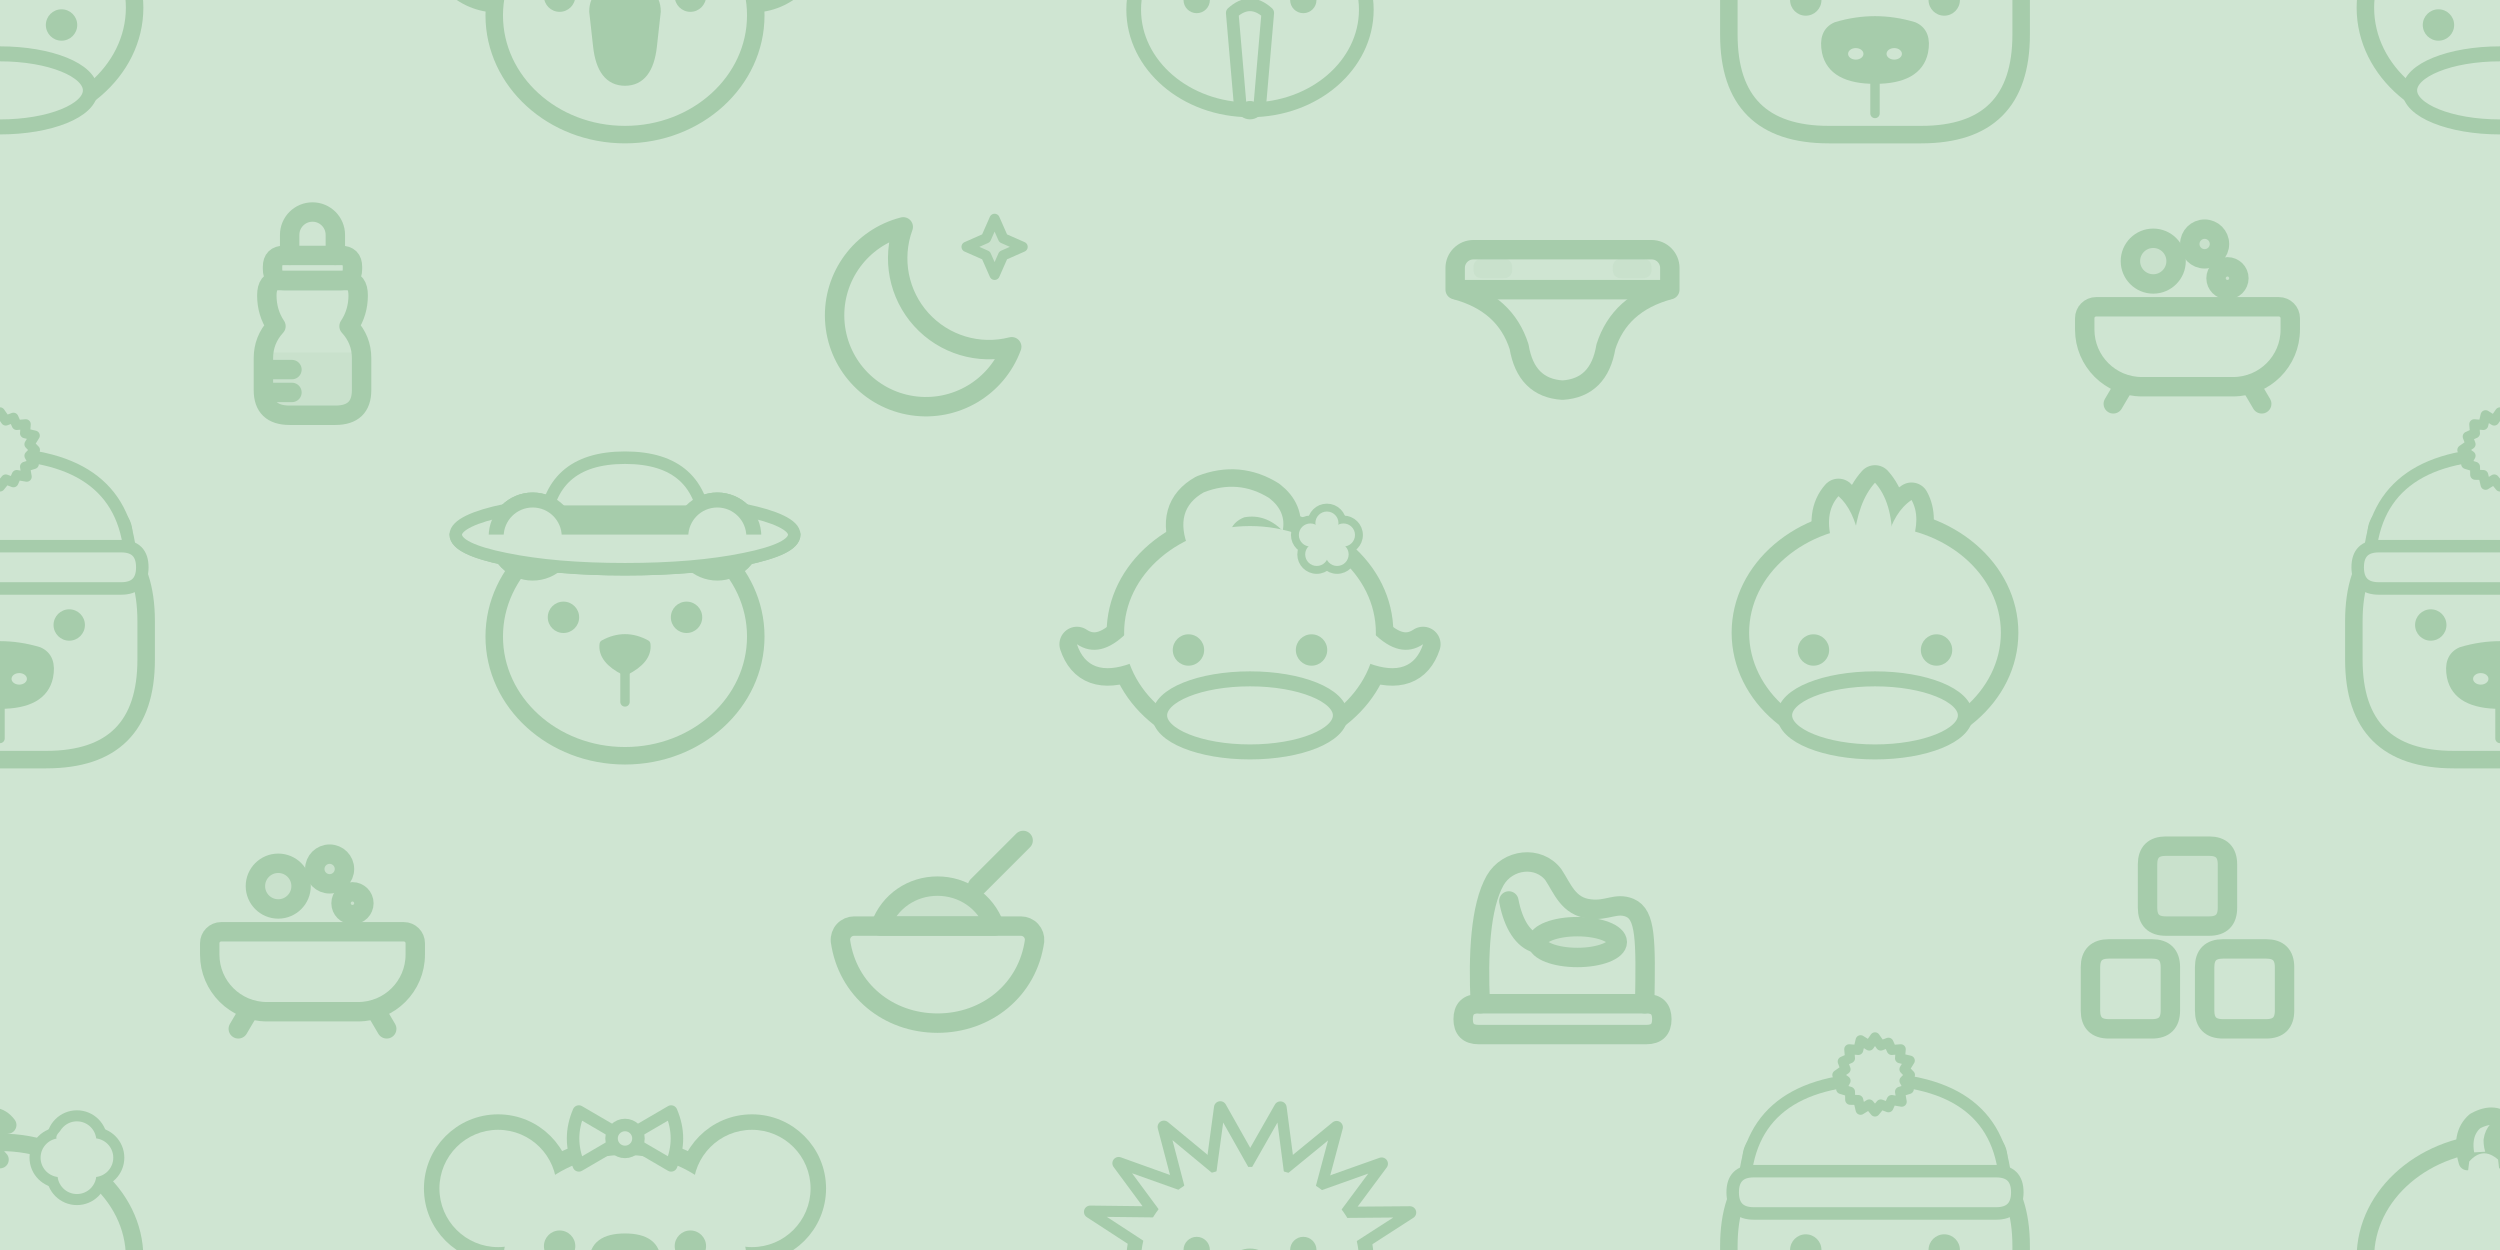
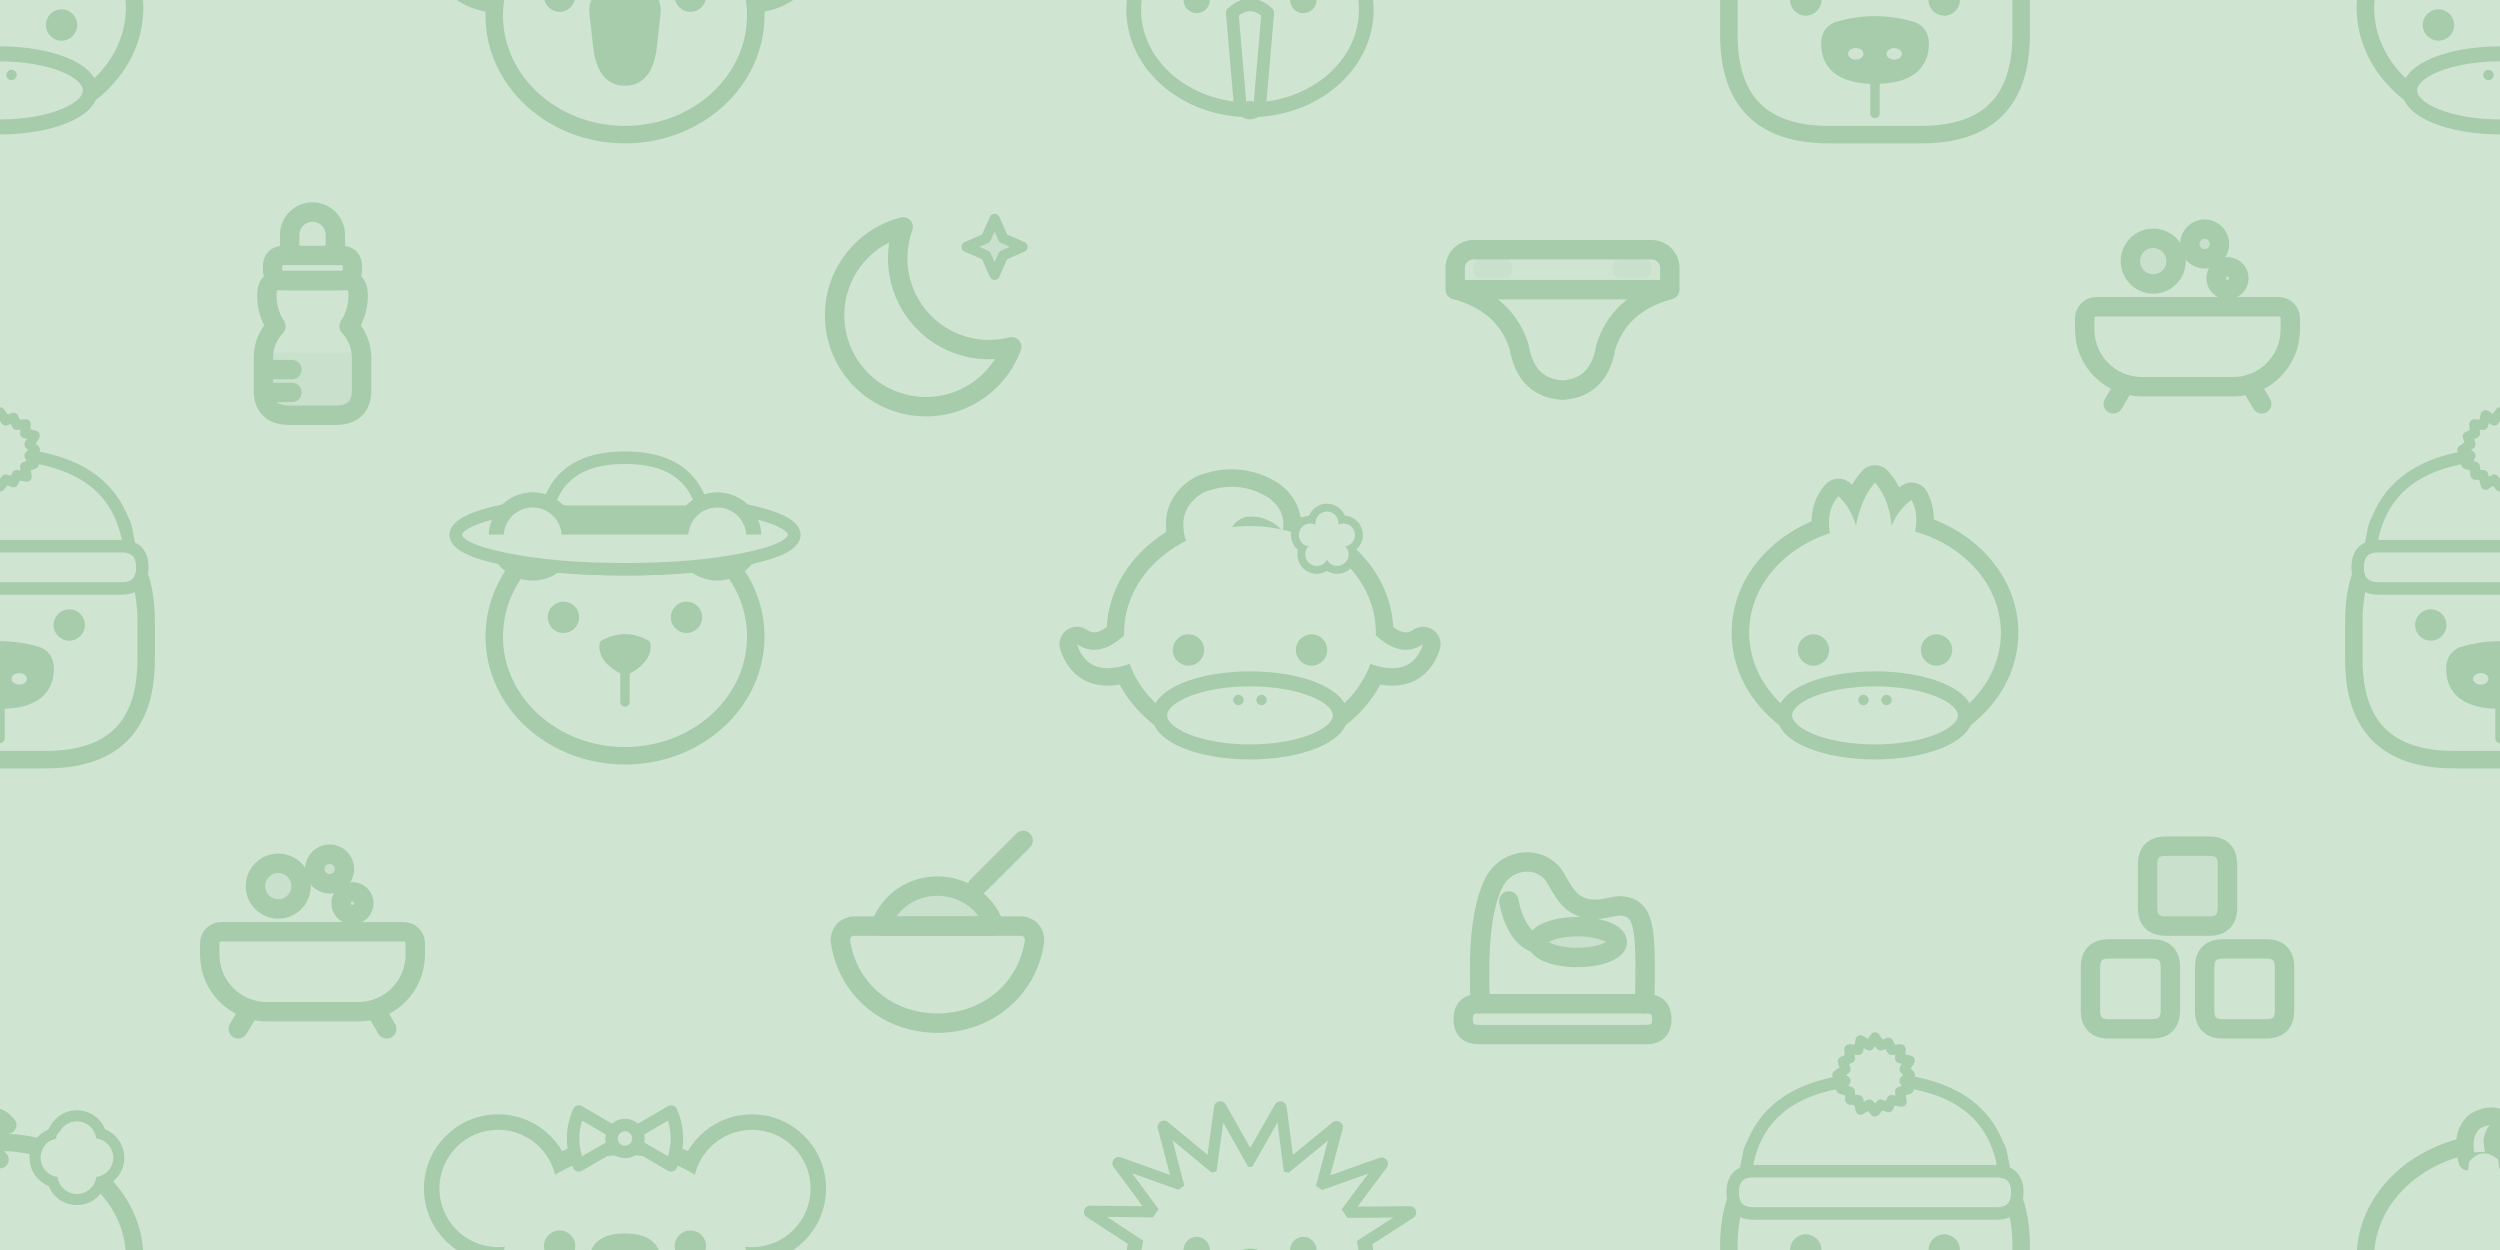
<svg xmlns="http://www.w3.org/2000/svg" width="416" height="208" viewBox="0 0 416 208">
  <rect width="416" height="208" fill="#CFE5D2" />
  <g transform="translate(0 0) scale(0.32) translate(-120 -104)">
    <ellipse cx="120" cy="108" rx="70" ry="60" fill="#CFE5D2" stroke="#A6CCAB" stroke-width="9.1" stroke-linejoin="round" stroke-linecap="round" />
    <path d="M103 58 Q99 44 107 37 Q118 31 124 39 Q117 40 116 47 Q116 53 120 57 Z" fill="#CFE5D2" stroke="#A6CCAB" stroke-width="9.1" stroke-linejoin="round" stroke-linecap="round" />
    <path d="M104 58 Q111 50 119 57 L121 74 L102 74 Z" fill="#CFE5D2" />
    <ellipse cx="120" cy="151" rx="47" ry="19" fill="#CFE5D2" stroke="#A6CCAB" stroke-width="7.8" stroke-linejoin="round" stroke-linecap="round" />
+     <ellipse cx="114" cy="143" rx="2.7" ry="2.7" fill="#A6CCAB" />
+     <ellipse cx="126" cy="143" rx="2.7" ry="2.7" fill="#A6CCAB" />
    <ellipse cx="88" cy="117" rx="8.16" ry="8.16" fill="#A6CCAB" />
    <ellipse cx="152" cy="117" rx="8.16" ry="8.16" fill="#A6CCAB" />
    <ellipse cx="151.2" cy="56" rx="12.6" ry="12.6" fill="#CFE5D2" stroke="#A6CCAB" stroke-width="6.5" stroke-linejoin="round" stroke-linecap="round" />
    <ellipse cx="168.8" cy="56" rx="12.6" ry="12.6" fill="#CFE5D2" stroke="#A6CCAB" stroke-width="6.5" stroke-linejoin="round" stroke-linecap="round" />
    <ellipse cx="160" cy="47.2" rx="12.6" ry="12.6" fill="#CFE5D2" stroke="#A6CCAB" stroke-width="6.5" stroke-linejoin="round" stroke-linecap="round" />
    <ellipse cx="160" cy="64.8" rx="12.6" ry="12.6" fill="#CFE5D2" stroke="#A6CCAB" stroke-width="6.5" stroke-linejoin="round" stroke-linecap="round" />
    <ellipse cx="151.2" cy="56" rx="10.1" ry="10.1" fill="#CFE5D2" />
    <ellipse cx="168.8" cy="56" rx="10.1" ry="10.1" fill="#CFE5D2" />
    <ellipse cx="160" cy="47.2" rx="10.1" ry="10.1" fill="#CFE5D2" />
    <ellipse cx="160" cy="64.8" rx="10.1" ry="10.1" fill="#CFE5D2" />
    <ellipse cx="160" cy="56" rx="9.9" ry="9.9" fill="#CFE5D2" />
    <ellipse cx="153" cy="44" rx="4.2" ry="2.4" fill="#CFE5D2" transform="rotate(-35 153 44)" />
+     <ellipse cx="146.5" cy="53" rx="3.3" ry="5.4" fill="#CFE5D2" transform="rotate(-10 146.5 53)" />
    <ellipse cx="160" cy="56" rx="4.6" ry="4.6" fill="#CFE5D2" />
  </g>
  <g transform="translate(0 208) scale(0.32) translate(-120 -104)">
    <ellipse cx="120" cy="108" rx="70" ry="60" fill="#CFE5D2" stroke="#A6CCAB" stroke-width="9.1" stroke-linejoin="round" stroke-linecap="round" />
    <path d="M103 58 Q99 44 107 37 Q118 31 124 39 Q117 40 116 47 Q116 53 120 57 Z" fill="#CFE5D2" stroke="#A6CCAB" stroke-width="9.1" stroke-linejoin="round" stroke-linecap="round" />
    <path d="M104 58 Q111 50 119 57 L121 74 L102 74 Z" fill="#CFE5D2" />
    <ellipse cx="120" cy="151" rx="47" ry="19" fill="#CFE5D2" stroke="#A6CCAB" stroke-width="7.8" stroke-linejoin="round" stroke-linecap="round" />
+     <ellipse cx="114" cy="143" rx="2.7" ry="2.7" fill="#A6CCAB" />
+     <ellipse cx="126" cy="143" rx="2.7" ry="2.7" fill="#A6CCAB" />
    <ellipse cx="88" cy="117" rx="8.16" ry="8.16" fill="#A6CCAB" />
    <ellipse cx="152" cy="117" rx="8.16" ry="8.16" fill="#A6CCAB" />
    <ellipse cx="151.2" cy="56" rx="12.6" ry="12.6" fill="#CFE5D2" stroke="#A6CCAB" stroke-width="6.5" stroke-linejoin="round" stroke-linecap="round" />
    <ellipse cx="168.8" cy="56" rx="12.6" ry="12.6" fill="#CFE5D2" stroke="#A6CCAB" stroke-width="6.5" stroke-linejoin="round" stroke-linecap="round" />
    <ellipse cx="160" cy="47.2" rx="12.6" ry="12.6" fill="#CFE5D2" stroke="#A6CCAB" stroke-width="6.5" stroke-linejoin="round" stroke-linecap="round" />
    <ellipse cx="160" cy="64.8" rx="12.6" ry="12.6" fill="#CFE5D2" stroke="#A6CCAB" stroke-width="6.5" stroke-linejoin="round" stroke-linecap="round" />
    <ellipse cx="151.2" cy="56" rx="10.1" ry="10.1" fill="#CFE5D2" />
    <ellipse cx="168.8" cy="56" rx="10.1" ry="10.1" fill="#CFE5D2" />
    <ellipse cx="160" cy="47.2" rx="10.1" ry="10.1" fill="#CFE5D2" />
    <ellipse cx="160" cy="64.8" rx="10.1" ry="10.1" fill="#CFE5D2" />
    <ellipse cx="160" cy="56" rx="9.9" ry="9.9" fill="#CFE5D2" />
    <ellipse cx="153" cy="44" rx="4.2" ry="2.4" fill="#CFE5D2" transform="rotate(-35 153 44)" />
+     <ellipse cx="146.5" cy="53" rx="3.3" ry="5.4" fill="#CFE5D2" transform="rotate(-10 146.5 53)" />
    <ellipse cx="160" cy="56" rx="4.6" ry="4.6" fill="#CFE5D2" />
  </g>
  <g transform="translate(416 0) scale(0.32) translate(-120 -104)">
    <ellipse cx="120" cy="108" rx="70" ry="60" fill="#CFE5D2" stroke="#A6CCAB" stroke-width="9.1" stroke-linejoin="round" stroke-linecap="round" />
    <path d="M103 58 Q99 44 107 37 Q118 31 124 39 Q117 40 116 47 Q116 53 120 57 Z" fill="#CFE5D2" stroke="#A6CCAB" stroke-width="9.1" stroke-linejoin="round" stroke-linecap="round" />
    <path d="M104 58 Q111 50 119 57 L121 74 L102 74 Z" fill="#CFE5D2" />
    <ellipse cx="120" cy="151" rx="47" ry="19" fill="#CFE5D2" stroke="#A6CCAB" stroke-width="7.8" stroke-linejoin="round" stroke-linecap="round" />
+     <ellipse cx="114" cy="143" rx="2.7" ry="2.7" fill="#A6CCAB" />
+     <ellipse cx="126" cy="143" rx="2.7" ry="2.7" fill="#A6CCAB" />
    <ellipse cx="88" cy="117" rx="8.16" ry="8.16" fill="#A6CCAB" />
    <ellipse cx="152" cy="117" rx="8.16" ry="8.16" fill="#A6CCAB" />
    <ellipse cx="151.2" cy="56" rx="12.6" ry="12.6" fill="#CFE5D2" stroke="#A6CCAB" stroke-width="6.5" stroke-linejoin="round" stroke-linecap="round" />
    <ellipse cx="168.8" cy="56" rx="12.6" ry="12.6" fill="#CFE5D2" stroke="#A6CCAB" stroke-width="6.5" stroke-linejoin="round" stroke-linecap="round" />
    <ellipse cx="160" cy="47.2" rx="12.6" ry="12.6" fill="#CFE5D2" stroke="#A6CCAB" stroke-width="6.5" stroke-linejoin="round" stroke-linecap="round" />
    <ellipse cx="160" cy="64.8" rx="12.6" ry="12.6" fill="#CFE5D2" stroke="#A6CCAB" stroke-width="6.5" stroke-linejoin="round" stroke-linecap="round" />
    <ellipse cx="151.2" cy="56" rx="10.1" ry="10.1" fill="#CFE5D2" />
    <ellipse cx="168.8" cy="56" rx="10.1" ry="10.1" fill="#CFE5D2" />
    <ellipse cx="160" cy="47.2" rx="10.1" ry="10.1" fill="#CFE5D2" />
    <ellipse cx="160" cy="64.8" rx="10.1" ry="10.1" fill="#CFE5D2" />
    <ellipse cx="160" cy="56" rx="9.9" ry="9.9" fill="#CFE5D2" />
    <ellipse cx="153" cy="44" rx="4.2" ry="2.4" fill="#CFE5D2" transform="rotate(-35 153 44)" />
+     <ellipse cx="146.5" cy="53" rx="3.3" ry="5.4" fill="#CFE5D2" transform="rotate(-10 146.5 53)" />
    <ellipse cx="160" cy="56" rx="4.6" ry="4.6" fill="#CFE5D2" />
  </g>
  <g transform="translate(416 208) scale(0.32) translate(-120 -104)">
    <ellipse cx="120" cy="108" rx="70" ry="60" fill="#CFE5D2" stroke="#A6CCAB" stroke-width="9.1" stroke-linejoin="round" stroke-linecap="round" />
    <path d="M103 58 Q99 44 107 37 Q118 31 124 39 Q117 40 116 47 Q116 53 120 57 Z" fill="#CFE5D2" stroke="#A6CCAB" stroke-width="9.1" stroke-linejoin="round" stroke-linecap="round" />
    <path d="M104 58 Q111 50 119 57 L121 74 L102 74 Z" fill="#CFE5D2" />
    <ellipse cx="120" cy="151" rx="47" ry="19" fill="#CFE5D2" stroke="#A6CCAB" stroke-width="7.8" stroke-linejoin="round" stroke-linecap="round" />
+     <ellipse cx="114" cy="143" rx="2.7" ry="2.7" fill="#A6CCAB" />
+     <ellipse cx="126" cy="143" rx="2.7" ry="2.7" fill="#A6CCAB" />
    <ellipse cx="88" cy="117" rx="8.16" ry="8.16" fill="#A6CCAB" />
    <ellipse cx="152" cy="117" rx="8.16" ry="8.16" fill="#A6CCAB" />
    <ellipse cx="151.2" cy="56" rx="12.6" ry="12.6" fill="#CFE5D2" stroke="#A6CCAB" stroke-width="6.5" stroke-linejoin="round" stroke-linecap="round" />
    <ellipse cx="168.8" cy="56" rx="12.6" ry="12.6" fill="#CFE5D2" stroke="#A6CCAB" stroke-width="6.5" stroke-linejoin="round" stroke-linecap="round" />
    <ellipse cx="160" cy="47.2" rx="12.6" ry="12.6" fill="#CFE5D2" stroke="#A6CCAB" stroke-width="6.5" stroke-linejoin="round" stroke-linecap="round" />
    <ellipse cx="160" cy="64.8" rx="12.6" ry="12.6" fill="#CFE5D2" stroke="#A6CCAB" stroke-width="6.5" stroke-linejoin="round" stroke-linecap="round" />
    <ellipse cx="151.2" cy="56" rx="10.1" ry="10.1" fill="#CFE5D2" />
    <ellipse cx="168.8" cy="56" rx="10.1" ry="10.1" fill="#CFE5D2" />
    <ellipse cx="160" cy="47.2" rx="10.1" ry="10.1" fill="#CFE5D2" />
    <ellipse cx="160" cy="64.8" rx="10.1" ry="10.1" fill="#CFE5D2" />
    <ellipse cx="160" cy="56" rx="9.9" ry="9.9" fill="#CFE5D2" />
    <ellipse cx="153" cy="44" rx="4.2" ry="2.4" fill="#CFE5D2" transform="rotate(-35 153 44)" />
+     <ellipse cx="146.5" cy="53" rx="3.3" ry="5.4" fill="#CFE5D2" transform="rotate(-10 146.5 53)" />
    <ellipse cx="160" cy="56" rx="4.6" ry="4.6" fill="#CFE5D2" />
  </g>
  <g transform="translate(52 52) scale(1.9) translate(-12 -12)">
    <path d="M7.700 15.500H16.300V18.800Q16.300 21 14 21H10Q7.700 21 7.700 18.800Z" fill="#A6CCAB" fill-opacity="0.16" />
    <path d="M10 7V5.200a2 2 0 0 1 4 0V7" fill="none" stroke="#A6CCAB" stroke-width="1.7" stroke-linecap="round" stroke-linejoin="round" />
    <path d="M9.5 7H14.5Q15.5 7 15.5 8V8.2Q15.5 9.2 14.5 9.2H9.5Q8.5 9.2 8.5 8.2V8Q8.5 7 9.5 7Z" fill="none" stroke="#A6CCAB" stroke-width="1.7" stroke-linecap="round" stroke-linejoin="round" />
    <path d="M9 9.200H15Q16 9.200 16 10.500Q16 12 15.200 13.200Q16.300 14.400 16.300 16V18.800Q16.300 21 14 21H10Q7.700 21 7.700 18.800V16Q7.700 14.400 8.800 13.200Q8 12 8 10.500Q8 9.200 9 9.200Z" fill="none" stroke="#A6CCAB" stroke-width="1.7" stroke-linecap="round" stroke-linejoin="round" />
    <path d="M8.200 17h2M8.200 19h2" fill="none" stroke="#A6CCAB" stroke-width="1.7" stroke-linecap="round" stroke-linejoin="round" />
  </g>
  <g transform="translate(104 0) scale(0.32) translate(-120 -166)">
    <ellipse cx="54.0" cy="134.0" rx="34.0" ry="34.0" fill="#CFE5D2" stroke="#A6CCAB" stroke-width="9.1" stroke-linejoin="round" stroke-linecap="round" />
    <ellipse cx="186.0" cy="134.0" rx="34.0" ry="34.0" fill="#CFE5D2" stroke="#A6CCAB" stroke-width="9.1" stroke-linejoin="round" stroke-linecap="round" />
    <ellipse cx="120.0" cy="174.0" rx="68.0" ry="62.0" fill="#CFE5D2" stroke="#A6CCAB" stroke-width="9.1" stroke-linejoin="round" stroke-linecap="round" />
    <path d="M104 172 Q104 160 120 160 Q136 160 136 172 L134 190 Q132 208 120 208 Q108 208 106 190 Z" fill="#A6CCAB" stroke="#A6CCAB" stroke-width="5.2" stroke-linejoin="round" stroke-linecap="round" />
    <ellipse cx="54.0" cy="134.0" rx="30.5" ry="30.5" fill="#CFE5D2" />
    <ellipse cx="54.0" cy="134.0" rx="17.0" ry="17.0" fill="#CFE5D2" />
    <ellipse cx="186.0" cy="134.0" rx="30.5" ry="30.5" fill="#CFE5D2" />
    <ellipse cx="186.0" cy="134.0" rx="17.0" ry="17.0" fill="#CFE5D2" />
    <ellipse cx="86.0" cy="164.0" rx="8.16" ry="8.16" fill="#A6CCAB" />
    <ellipse cx="154.0" cy="164.0" rx="8.16" ry="8.16" fill="#A6CCAB" />
    <path d="M120 108 L96 94 Q90 108 96 122 Z" fill="#CFE5D2" stroke="#A6CCAB" stroke-width="6.5" stroke-linejoin="round" stroke-linecap="round" />
    <path d="M120 108 L144 94 Q150 108 144 122 Z" fill="#CFE5D2" stroke="#A6CCAB" stroke-width="6.5" stroke-linejoin="round" stroke-linecap="round" />
    <ellipse cx="120.0" cy="108.0" rx="7.0" ry="7.0" fill="#CFE5D2" stroke="#A6CCAB" stroke-width="6.5" stroke-linejoin="round" stroke-linecap="round" />
  </g>
  <g transform="translate(104 208) scale(0.32) translate(-120 -166)">
    <ellipse cx="54.0" cy="134.0" rx="34.0" ry="34.0" fill="#CFE5D2" stroke="#A6CCAB" stroke-width="9.1" stroke-linejoin="round" stroke-linecap="round" />
    <ellipse cx="186.0" cy="134.0" rx="34.0" ry="34.0" fill="#CFE5D2" stroke="#A6CCAB" stroke-width="9.1" stroke-linejoin="round" stroke-linecap="round" />
    <ellipse cx="120.0" cy="174.0" rx="68.0" ry="62.0" fill="#CFE5D2" stroke="#A6CCAB" stroke-width="9.1" stroke-linejoin="round" stroke-linecap="round" />
    <path d="M104 172 Q104 160 120 160 Q136 160 136 172 L134 190 Q132 208 120 208 Q108 208 106 190 Z" fill="#A6CCAB" stroke="#A6CCAB" stroke-width="5.2" stroke-linejoin="round" stroke-linecap="round" />
    <ellipse cx="54.0" cy="134.0" rx="30.5" ry="30.5" fill="#CFE5D2" />
    <ellipse cx="54.0" cy="134.0" rx="17.0" ry="17.0" fill="#CFE5D2" />
    <ellipse cx="186.0" cy="134.0" rx="30.5" ry="30.5" fill="#CFE5D2" />
    <ellipse cx="186.0" cy="134.0" rx="17.0" ry="17.0" fill="#CFE5D2" />
    <ellipse cx="86.0" cy="164.0" rx="8.16" ry="8.16" fill="#A6CCAB" />
    <ellipse cx="154.0" cy="164.0" rx="8.16" ry="8.16" fill="#A6CCAB" />
    <path d="M120 108 L96 94 Q90 108 96 122 Z" fill="#CFE5D2" stroke="#A6CCAB" stroke-width="6.5" stroke-linejoin="round" stroke-linecap="round" />
    <path d="M120 108 L144 94 Q150 108 144 122 Z" fill="#CFE5D2" stroke="#A6CCAB" stroke-width="6.5" stroke-linejoin="round" stroke-linecap="round" />
    <ellipse cx="120.0" cy="108.0" rx="7.0" ry="7.0" fill="#CFE5D2" stroke="#A6CCAB" stroke-width="6.5" stroke-linejoin="round" stroke-linecap="round" />
  </g>
  <g transform="translate(156 52) scale(1.9) translate(-12 -12)">
    <path d="M18.500 15A8 8 0 0 1 9 4.500a8 8 0 1 0 9.500 10.500z" fill="none" stroke="#A6CCAB" stroke-width="1.7" stroke-linecap="round" stroke-linejoin="round" />
    <path d="M17 3.800l.75 1.700 1.700.75-1.700.75L17 8.700l-.75-1.700-1.700-.75 1.700-.75z" fill="#A6CCAB" fill-opacity="0.16" stroke="#A6CCAB" stroke-width="0.900" stroke-linejoin="round" />
  </g>
  <g transform="translate(208 0) scale(0.32) translate(-120 -166)">
    <g transform="translate(120 166) scale(0.84) translate(-120 -166)">
      <path d="M62.1 169.1 L21.1 142.4 L71.3 143 Z" fill="#CFE5D2" stroke="#A6CCAB" stroke-width="7.8" stroke-linejoin="round" stroke-linecap="round" />
      <path d="M66.9 150.5 L38.7 112.3 L85.5 129.1 Z" fill="#CFE5D2" stroke="#A6CCAB" stroke-width="7.8" stroke-linejoin="round" stroke-linecap="round" />
      <path d="M78.5 134.7 L66.7 89.8 L104.1 120.7 Z" fill="#CFE5D2" stroke="#A6CCAB" stroke-width="7.8" stroke-linejoin="round" stroke-linecap="round" />
      <path d="M95.4 123.7 L101.6 77.8 L124.7 118.8 Z" fill="#CFE5D2" stroke="#A6CCAB" stroke-width="7.8" stroke-linejoin="round" stroke-linecap="round" />
      <path d="M115.5 118.8 L138.8 77.9 L144.8 123.8 Z" fill="#CFE5D2" stroke="#A6CCAB" stroke-width="7.8" stroke-linejoin="round" stroke-linecap="round" />
      <path d="M136.1 120.7 L173.6 90 L161.6 134.9 Z" fill="#CFE5D2" stroke="#A6CCAB" stroke-width="7.8" stroke-linejoin="round" stroke-linecap="round" />
      <path d="M154.7 129.2 L201.5 112.6 L173.2 150.7 Z" fill="#CFE5D2" stroke="#A6CCAB" stroke-width="7.8" stroke-linejoin="round" stroke-linecap="round" />
      <path d="M168.8 143.2 L219 142.8 L177.9 169.3 Z" fill="#CFE5D2" stroke="#A6CCAB" stroke-width="7.8" stroke-linejoin="round" stroke-linecap="round" />
      <ellipse cx="120.0" cy="172.0" rx="72.0" ry="62.0" fill="#CFE5D2" stroke="#A6CCAB" stroke-width="9.1" stroke-linejoin="round" stroke-linecap="round" />
      <path d="M109 174 Q120 164 131 174 L126 232 Q120 240 114 232 Z" fill="#CFE5D2" stroke="#A6CCAB" stroke-width="7.8" stroke-linejoin="round" stroke-linecap="round" />
      <ellipse cx="120.0" cy="233" rx="5.5" ry="4.5" fill="#A6CCAB" />
      <path d="M60.5 164.5 L31.4 145.5 L67.1 145.9 Z" fill="#CFE5D2" />
      <path d="M67.1 145.7 L47 118.5 L80.4 130.4 Z" fill="#CFE5D2" />
      <path d="M80.4 130.2 L72 98 L98.8 120.2 Z" fill="#CFE5D2" />
      <path d="M98.9 120.1 L103.4 87.1 L120 116.5 Z" fill="#CFE5D2" />
      <path d="M120.2 116.6 L137 87.1 L141.3 120.2 Z" fill="#CFE5D2" />
      <path d="M141.4 120.2 L168.3 98.2 L159.7 130.4 Z" fill="#CFE5D2" />
      <path d="M159.8 130.6 L193.2 118.7 L173 145.9 Z" fill="#CFE5D2" />
      <path d="M173 146.2 L208.7 145.9 L179.5 164.7 Z" fill="#CFE5D2" />
      <ellipse cx="87.0" cy="166.0" rx="8.16" ry="8.16" fill="#A6CCAB" />
      <ellipse cx="153.0" cy="166.0" rx="8.16" ry="8.16" fill="#A6CCAB" />
    </g>
  </g>
  <g transform="translate(208 208) scale(0.32) translate(-120 -166)">
    <g transform="translate(120 166) scale(0.84) translate(-120 -166)">
      <path d="M62.1 169.1 L21.1 142.4 L71.3 143 Z" fill="#CFE5D2" stroke="#A6CCAB" stroke-width="7.8" stroke-linejoin="round" stroke-linecap="round" />
      <path d="M66.9 150.5 L38.7 112.3 L85.5 129.1 Z" fill="#CFE5D2" stroke="#A6CCAB" stroke-width="7.8" stroke-linejoin="round" stroke-linecap="round" />
      <path d="M78.5 134.7 L66.7 89.8 L104.1 120.7 Z" fill="#CFE5D2" stroke="#A6CCAB" stroke-width="7.8" stroke-linejoin="round" stroke-linecap="round" />
      <path d="M95.4 123.7 L101.6 77.8 L124.7 118.8 Z" fill="#CFE5D2" stroke="#A6CCAB" stroke-width="7.8" stroke-linejoin="round" stroke-linecap="round" />
      <path d="M115.5 118.8 L138.8 77.9 L144.8 123.8 Z" fill="#CFE5D2" stroke="#A6CCAB" stroke-width="7.8" stroke-linejoin="round" stroke-linecap="round" />
      <path d="M136.1 120.7 L173.6 90 L161.6 134.9 Z" fill="#CFE5D2" stroke="#A6CCAB" stroke-width="7.8" stroke-linejoin="round" stroke-linecap="round" />
      <path d="M154.7 129.2 L201.5 112.6 L173.2 150.7 Z" fill="#CFE5D2" stroke="#A6CCAB" stroke-width="7.8" stroke-linejoin="round" stroke-linecap="round" />
      <path d="M168.8 143.2 L219 142.8 L177.9 169.3 Z" fill="#CFE5D2" stroke="#A6CCAB" stroke-width="7.8" stroke-linejoin="round" stroke-linecap="round" />
      <ellipse cx="120.0" cy="172.0" rx="72.0" ry="62.0" fill="#CFE5D2" stroke="#A6CCAB" stroke-width="9.1" stroke-linejoin="round" stroke-linecap="round" />
      <path d="M109 174 Q120 164 131 174 L126 232 Q120 240 114 232 Z" fill="#CFE5D2" stroke="#A6CCAB" stroke-width="7.8" stroke-linejoin="round" stroke-linecap="round" />
      <ellipse cx="120.0" cy="233" rx="5.5" ry="4.5" fill="#A6CCAB" />
      <path d="M60.5 164.5 L31.4 145.5 L67.1 145.9 Z" fill="#CFE5D2" />
      <path d="M67.1 145.7 L47 118.5 L80.4 130.4 Z" fill="#CFE5D2" />
      <path d="M80.4 130.2 L72 98 L98.8 120.2 Z" fill="#CFE5D2" />
      <path d="M98.9 120.1 L103.4 87.1 L120 116.5 Z" fill="#CFE5D2" />
      <path d="M120.2 116.6 L137 87.1 L141.3 120.2 Z" fill="#CFE5D2" />
      <path d="M141.4 120.2 L168.3 98.2 L159.7 130.4 Z" fill="#CFE5D2" />
      <path d="M159.8 130.6 L193.2 118.7 L173 145.9 Z" fill="#CFE5D2" />
      <path d="M173 146.2 L208.7 145.9 L179.5 164.7 Z" fill="#CFE5D2" />
      <ellipse cx="87.0" cy="166.0" rx="8.16" ry="8.16" fill="#A6CCAB" />
      <ellipse cx="153.0" cy="166.0" rx="8.16" ry="8.16" fill="#A6CCAB" />
    </g>
  </g>
  <g transform="translate(260 52) scale(1.9) translate(-12 -12)">
    <path d="M4.200 6.500H19.800A1.600 1.600 0 0 1 21.400 8.100V10C18.400 10.800 16.600 12.500 15.800 15Q15.200 18.600 12 18.800Q8.800 18.600 8.200 15C7.400 12.500 5.600 10.800 2.600 10V8.100A1.600 1.600 0 0 1 4.200 6.500Z" fill="none" stroke="#A6CCAB" stroke-width="1.7" stroke-linecap="round" stroke-linejoin="round" />
    <path d="M2.700 10H21.300" fill="none" stroke="#A6CCAB" stroke-width="1.7" stroke-linecap="round" stroke-linejoin="round" />
    <path d="M5.0 7.3H6.8Q7.6 7.3 7.6 8.1V8.2Q7.6 9.0 6.8 9.0H5.0Q4.2 9.0 4.2 8.2V8.1Q4.2 7.3 5.0 7.3Z" fill="#A6CCAB" fill-opacity="0.16" />
    <path d="M17.2 7.3H19Q19.8 7.3 19.8 8.1V8.2Q19.8 9.0 19 9.0H17.2Q16.4 9.0 16.4 8.2V8.1Q16.4 7.3 17.2 7.3Z" fill="#A6CCAB" fill-opacity="0.16" />
  </g>
  <g transform="translate(312 0) scale(0.32) translate(-120 -104)">
    <ellipse cx="70.0" cy="56.0" rx="15.0" ry="13.0" fill="#CFE5D2" stroke="#A6CCAB" stroke-width="7.8" stroke-linejoin="round" stroke-linecap="round" />
    <ellipse cx="170.0" cy="56.0" rx="15.0" ry="13.0" fill="#CFE5D2" stroke="#A6CCAB" stroke-width="7.8" stroke-linejoin="round" stroke-linecap="round" />
    <path d="M96 50 L144 50 Q196 50 196 102 L196 122 Q196 174 144 174 L96 174 Q44 174 44 122 L44 102 Q44 50 96 50 Z" fill="#CFE5D2" stroke="#A6CCAB" stroke-width="9.1" stroke-linejoin="round" stroke-linecap="round" />
    <path d="M100 118 Q120 112 140 118 Q147 121 145 131 Q142 145 120 145 Q98 145 95 131 Q93 121 100 118 Z" fill="#A6CCAB" stroke="#A6CCAB" stroke-width="5.2" stroke-linejoin="round" stroke-linecap="round" />
    <ellipse cx="110" cy="132" rx="4" ry="3" fill="#CFE5D2" />
    <ellipse cx="130" cy="132" rx="4" ry="3" fill="#CFE5D2" />
    <path d="M120 146 L120 163" fill="none" stroke="#A6CCAB" stroke-width="4.9" stroke-linejoin="round" stroke-linecap="round" />
    <ellipse cx="70.0" cy="56.0" rx="12.0" ry="10.0" fill="#CFE5D2" />
    <ellipse cx="170.0" cy="56.0" rx="12.0" ry="10.0" fill="#CFE5D2" />
    <ellipse cx="84.0" cy="104.0" rx="8.16" ry="8.16" fill="#A6CCAB" />
    <ellipse cx="156.0" cy="104.0" rx="8.16" ry="8.16" fill="#A6CCAB" />
    <path d="M52 75 Q52 17 120 15 Q188 17 188 75 Z" fill="#CFE5D2" stroke="#A6CCAB" stroke-width="6.5" stroke-linejoin="round" stroke-linecap="round" />
    <path d="M57 63 L183 63 Q194 63 194 74 L194 74 Q194 85 183 85 L57 85 Q46 85 46 74 L46 74 Q46 63 57 63 Z" fill="#CFE5D2" stroke="#A6CCAB" stroke-width="6.5" stroke-linejoin="round" stroke-linecap="round" />
    <path d="M120.0 -6.6 L123.0 -2.3 L127.0 -3.8 L128.7 0.0 L133.4 -0.4 L133.0 4.3 L138.1 5.5 L135.3 10.0 L138.2 13.0 L135.3 16.0 L137.6 20.3 L133.0 21.7 L133.9 26.9 L128.7 26.0 L127.0 29.8 L123.0 28.3 L120.0 32.0 L117.0 28.3 L112.5 31.1 L111.3 26.0 L107.1 25.9 L107.0 21.7 L102.4 20.3 L104.7 16.0 L100.4 13.0 L104.7 10.0 L103.2 6.0 L107.0 4.3 L106.6 -0.4 L111.3 0.0 L112.5 -5.1 L117.0 -2.3 Z" fill="#CFE5D2" stroke="#A6CCAB" stroke-width="5.2" stroke-linejoin="round" stroke-linecap="round" />
  </g>
  <g transform="translate(312 208) scale(0.32) translate(-120 -104)">
    <ellipse cx="70.0" cy="56.0" rx="15.0" ry="13.0" fill="#CFE5D2" stroke="#A6CCAB" stroke-width="7.8" stroke-linejoin="round" stroke-linecap="round" />
    <ellipse cx="170.0" cy="56.0" rx="15.0" ry="13.0" fill="#CFE5D2" stroke="#A6CCAB" stroke-width="7.8" stroke-linejoin="round" stroke-linecap="round" />
    <path d="M96 50 L144 50 Q196 50 196 102 L196 122 Q196 174 144 174 L96 174 Q44 174 44 122 L44 102 Q44 50 96 50 Z" fill="#CFE5D2" stroke="#A6CCAB" stroke-width="9.1" stroke-linejoin="round" stroke-linecap="round" />
    <path d="M100 118 Q120 112 140 118 Q147 121 145 131 Q142 145 120 145 Q98 145 95 131 Q93 121 100 118 Z" fill="#A6CCAB" stroke="#A6CCAB" stroke-width="5.2" stroke-linejoin="round" stroke-linecap="round" />
    <ellipse cx="110" cy="132" rx="4" ry="3" fill="#CFE5D2" />
    <ellipse cx="130" cy="132" rx="4" ry="3" fill="#CFE5D2" />
    <path d="M120 146 L120 163" fill="none" stroke="#A6CCAB" stroke-width="4.9" stroke-linejoin="round" stroke-linecap="round" />
    <ellipse cx="70.0" cy="56.0" rx="12.0" ry="10.0" fill="#CFE5D2" />
    <ellipse cx="170.0" cy="56.0" rx="12.0" ry="10.0" fill="#CFE5D2" />
    <ellipse cx="84.0" cy="104.0" rx="8.16" ry="8.16" fill="#A6CCAB" />
    <ellipse cx="156.0" cy="104.0" rx="8.16" ry="8.16" fill="#A6CCAB" />
    <path d="M52 75 Q52 17 120 15 Q188 17 188 75 Z" fill="#CFE5D2" stroke="#A6CCAB" stroke-width="6.5" stroke-linejoin="round" stroke-linecap="round" />
    <path d="M57 63 L183 63 Q194 63 194 74 L194 74 Q194 85 183 85 L57 85 Q46 85 46 74 L46 74 Q46 63 57 63 Z" fill="#CFE5D2" stroke="#A6CCAB" stroke-width="6.5" stroke-linejoin="round" stroke-linecap="round" />
    <path d="M120.0 -6.6 L123.0 -2.3 L127.0 -3.8 L128.7 0.0 L133.4 -0.4 L133.0 4.3 L138.1 5.5 L135.3 10.0 L138.2 13.0 L135.3 16.0 L137.6 20.3 L133.0 21.7 L133.9 26.9 L128.7 26.0 L127.0 29.8 L123.0 28.3 L120.0 32.0 L117.0 28.3 L112.5 31.1 L111.3 26.0 L107.1 25.9 L107.0 21.7 L102.4 20.3 L104.7 16.0 L100.4 13.0 L104.7 10.0 L103.2 6.0 L107.0 4.3 L106.6 -0.4 L111.3 0.0 L112.5 -5.1 L117.0 -2.3 Z" fill="#CFE5D2" stroke="#A6CCAB" stroke-width="5.2" stroke-linejoin="round" stroke-linecap="round" />
  </g>
  <g transform="translate(364 52) scale(1.9) translate(-12 -12)">
    <path d="M4 11.500h16a1 1 0 0 1 1 1v1a5 5 0 0 1-5 5H8a5 5 0 0 1-5-5v-1a1 1 0 0 1 1-1z" fill="none" stroke="#A6CCAB" stroke-width="1.7" stroke-linecap="round" stroke-linejoin="round" />
    <path d="M6.500 18.300l-1 1.700M17.500 18.300l1 1.700" fill="none" stroke="#A6CCAB" stroke-width="1.7" stroke-linecap="round" stroke-linejoin="round" />
    <circle cx="9" cy="7.5" r="2" fill="#A6CCAB" fill-opacity="0.16" />
    <circle cx="9" cy="7.5" r="2" fill="none" stroke="#A6CCAB" stroke-width="1.7" stroke-linecap="round" stroke-linejoin="round" />
    <circle cx="13.5" cy="6" r="1.3" fill="#A6CCAB" fill-opacity="0.16" />
    <circle cx="13.5" cy="6" r="1.3" fill="none" stroke="#A6CCAB" stroke-width="1.7" stroke-linecap="round" stroke-linejoin="round" />
    <circle cx="15.5" cy="9" r="1" fill="#A6CCAB" fill-opacity="0.16" />
    <circle cx="15.5" cy="9" r="1" fill="none" stroke="#A6CCAB" stroke-width="1.7" stroke-linecap="round" stroke-linejoin="round" />
  </g>
  <g transform="translate(0 104) scale(0.32) translate(-120 -104)">
    <ellipse cx="70.0" cy="56.0" rx="15.0" ry="13.0" fill="#CFE5D2" stroke="#A6CCAB" stroke-width="7.8" stroke-linejoin="round" stroke-linecap="round" />
    <ellipse cx="170.0" cy="56.0" rx="15.0" ry="13.0" fill="#CFE5D2" stroke="#A6CCAB" stroke-width="7.8" stroke-linejoin="round" stroke-linecap="round" />
    <path d="M96 50 L144 50 Q196 50 196 102 L196 122 Q196 174 144 174 L96 174 Q44 174 44 122 L44 102 Q44 50 96 50 Z" fill="#CFE5D2" stroke="#A6CCAB" stroke-width="9.1" stroke-linejoin="round" stroke-linecap="round" />
    <path d="M100 118 Q120 112 140 118 Q147 121 145 131 Q142 145 120 145 Q98 145 95 131 Q93 121 100 118 Z" fill="#A6CCAB" stroke="#A6CCAB" stroke-width="5.2" stroke-linejoin="round" stroke-linecap="round" />
    <ellipse cx="110" cy="132" rx="4" ry="3" fill="#CFE5D2" />
    <ellipse cx="130" cy="132" rx="4" ry="3" fill="#CFE5D2" />
    <path d="M120 146 L120 163" fill="none" stroke="#A6CCAB" stroke-width="4.9" stroke-linejoin="round" stroke-linecap="round" />
    <ellipse cx="70.0" cy="56.0" rx="12.0" ry="10.0" fill="#CFE5D2" />
    <ellipse cx="170.0" cy="56.0" rx="12.0" ry="10.0" fill="#CFE5D2" />
    <ellipse cx="84.0" cy="104.0" rx="8.16" ry="8.16" fill="#A6CCAB" />
    <ellipse cx="156.0" cy="104.0" rx="8.16" ry="8.16" fill="#A6CCAB" />
    <path d="M52 75 Q52 17 120 15 Q188 17 188 75 Z" fill="#CFE5D2" stroke="#A6CCAB" stroke-width="6.5" stroke-linejoin="round" stroke-linecap="round" />
    <path d="M57 63 L183 63 Q194 63 194 74 L194 74 Q194 85 183 85 L57 85 Q46 85 46 74 L46 74 Q46 63 57 63 Z" fill="#CFE5D2" stroke="#A6CCAB" stroke-width="6.5" stroke-linejoin="round" stroke-linecap="round" />
    <path d="M120.0 -6.6 L123.0 -2.3 L127.0 -3.8 L128.7 0.0 L133.4 -0.4 L133.0 4.3 L138.1 5.5 L135.3 10.0 L138.2 13.0 L135.3 16.0 L137.6 20.3 L133.0 21.7 L133.9 26.9 L128.7 26.0 L127.0 29.8 L123.0 28.3 L120.0 32.0 L117.0 28.3 L112.5 31.1 L111.3 26.0 L107.1 25.9 L107.0 21.7 L102.4 20.3 L104.7 16.0 L100.4 13.0 L104.7 10.0 L103.2 6.0 L107.0 4.3 L106.6 -0.4 L111.3 0.0 L112.5 -5.1 L117.0 -2.3 Z" fill="#CFE5D2" stroke="#A6CCAB" stroke-width="5.2" stroke-linejoin="round" stroke-linecap="round" />
  </g>
  <g transform="translate(416 104) scale(0.32) translate(-120 -104)">
    <ellipse cx="70.0" cy="56.0" rx="15.0" ry="13.0" fill="#CFE5D2" stroke="#A6CCAB" stroke-width="7.8" stroke-linejoin="round" stroke-linecap="round" />
    <ellipse cx="170.0" cy="56.0" rx="15.0" ry="13.0" fill="#CFE5D2" stroke="#A6CCAB" stroke-width="7.8" stroke-linejoin="round" stroke-linecap="round" />
    <path d="M96 50 L144 50 Q196 50 196 102 L196 122 Q196 174 144 174 L96 174 Q44 174 44 122 L44 102 Q44 50 96 50 Z" fill="#CFE5D2" stroke="#A6CCAB" stroke-width="9.1" stroke-linejoin="round" stroke-linecap="round" />
    <path d="M100 118 Q120 112 140 118 Q147 121 145 131 Q142 145 120 145 Q98 145 95 131 Q93 121 100 118 Z" fill="#A6CCAB" stroke="#A6CCAB" stroke-width="5.2" stroke-linejoin="round" stroke-linecap="round" />
    <ellipse cx="110" cy="132" rx="4" ry="3" fill="#CFE5D2" />
    <ellipse cx="130" cy="132" rx="4" ry="3" fill="#CFE5D2" />
    <path d="M120 146 L120 163" fill="none" stroke="#A6CCAB" stroke-width="4.9" stroke-linejoin="round" stroke-linecap="round" />
    <ellipse cx="70.0" cy="56.0" rx="12.0" ry="10.0" fill="#CFE5D2" />
    <ellipse cx="170.0" cy="56.0" rx="12.0" ry="10.0" fill="#CFE5D2" />
    <ellipse cx="84.0" cy="104.0" rx="8.16" ry="8.16" fill="#A6CCAB" />
    <ellipse cx="156.0" cy="104.0" rx="8.16" ry="8.16" fill="#A6CCAB" />
    <path d="M52 75 Q52 17 120 15 Q188 17 188 75 Z" fill="#CFE5D2" stroke="#A6CCAB" stroke-width="6.5" stroke-linejoin="round" stroke-linecap="round" />
    <path d="M57 63 L183 63 Q194 63 194 74 L194 74 Q194 85 183 85 L57 85 Q46 85 46 74 L46 74 Q46 63 57 63 Z" fill="#CFE5D2" stroke="#A6CCAB" stroke-width="6.5" stroke-linejoin="round" stroke-linecap="round" />
    <path d="M120.0 -6.6 L123.0 -2.3 L127.0 -3.8 L128.7 0.0 L133.4 -0.4 L133.0 4.3 L138.1 5.5 L135.3 10.0 L138.2 13.0 L135.3 16.0 L137.6 20.3 L133.0 21.7 L133.9 26.9 L128.7 26.0 L127.0 29.8 L123.0 28.3 L120.0 32.0 L117.0 28.3 L112.5 31.1 L111.3 26.0 L107.1 25.9 L107.0 21.7 L102.4 20.3 L104.7 16.0 L100.4 13.0 L104.7 10.0 L103.2 6.0 L107.0 4.3 L106.6 -0.4 L111.3 0.0 L112.5 -5.1 L117.0 -2.3 Z" fill="#CFE5D2" stroke="#A6CCAB" stroke-width="5.2" stroke-linejoin="round" stroke-linecap="round" />
  </g>
  <g transform="translate(52 156) scale(1.9) translate(-12 -12)">
    <path d="M4 11.500h16a1 1 0 0 1 1 1v1a5 5 0 0 1-5 5H8a5 5 0 0 1-5-5v-1a1 1 0 0 1 1-1z" fill="none" stroke="#A6CCAB" stroke-width="1.7" stroke-linecap="round" stroke-linejoin="round" />
    <path d="M6.500 18.300l-1 1.700M17.500 18.300l1 1.700" fill="none" stroke="#A6CCAB" stroke-width="1.7" stroke-linecap="round" stroke-linejoin="round" />
    <circle cx="9" cy="7.5" r="2" fill="#A6CCAB" fill-opacity="0.16" />
    <circle cx="9" cy="7.5" r="2" fill="none" stroke="#A6CCAB" stroke-width="1.7" stroke-linecap="round" stroke-linejoin="round" />
    <circle cx="13.5" cy="6" r="1.3" fill="#A6CCAB" fill-opacity="0.16" />
    <circle cx="13.5" cy="6" r="1.3" fill="none" stroke="#A6CCAB" stroke-width="1.7" stroke-linecap="round" stroke-linejoin="round" />
    <circle cx="15.5" cy="9" r="1" fill="#A6CCAB" fill-opacity="0.16" />
    <circle cx="15.5" cy="9" r="1" fill="none" stroke="#A6CCAB" stroke-width="1.7" stroke-linecap="round" stroke-linejoin="round" />
  </g>
  <g transform="translate(104 104) scale(0.32) translate(-120 -166)">
    <ellipse cx="72.0" cy="120.0" rx="19.0" ry="19.0" fill="#CFE5D2" stroke="#A6CCAB" stroke-width="7.8" stroke-linejoin="round" stroke-linecap="round" />
    <ellipse cx="168.0" cy="120.0" rx="19.0" ry="19.0" fill="#CFE5D2" stroke="#A6CCAB" stroke-width="7.8" stroke-linejoin="round" stroke-linecap="round" />
    <ellipse cx="120.0" cy="172.0" rx="68.0" ry="62.0" fill="#CFE5D2" stroke="#A6CCAB" stroke-width="9.1" stroke-linejoin="round" stroke-linecap="round" />
    <ellipse cx="120" cy="188" rx="27" ry="19" fill="#CFE5D2" />
    <path d="M109 176 Q120 170 131 176 Q132 184 120 190 Q108 184 109 176 Z" fill="#A6CCAB" stroke="#A6CCAB" stroke-width="4.5" stroke-linejoin="round" stroke-linecap="round" />
    <path d="M120 190 L120 206" fill="none" stroke="#A6CCAB" stroke-width="4.9" stroke-linejoin="round" stroke-linecap="round" />
    <ellipse cx="72.0" cy="120.0" rx="16.0" ry="16.0" fill="#CFE5D2" />
    <ellipse cx="168.0" cy="120.0" rx="16.0" ry="16.0" fill="#CFE5D2" />
    <ellipse cx="88.0" cy="162.0" rx="8.16" ry="8.16" fill="#A6CCAB" />
    <ellipse cx="152.0" cy="162.0" rx="8.16" ry="8.16" fill="#A6CCAB" />
    <ellipse cx="120.0" cy="119.0" rx="88" ry="18.0" fill="#CFE5D2" stroke="#A6CCAB" stroke-width="6.5" stroke-linejoin="round" stroke-linecap="round" />
    <path d="M78 117 Q80 79 120 79 Q160 79 162 117 Z" fill="#CFE5D2" stroke="#A6CCAB" stroke-width="6.5" stroke-linejoin="round" stroke-linecap="round" />
    <path d="M80 109 L160 109" fill="none" stroke="#A6CCAB" stroke-width="10.4" stroke-linejoin="round" stroke-linecap="round" />
    <ellipse cx="72.0" cy="120.0" rx="19.0" ry="19.0" fill="#CFE5D2" stroke="#A6CCAB" stroke-width="7.8" stroke-linejoin="round" stroke-linecap="round" />
    <ellipse cx="168.0" cy="120.0" rx="19.0" ry="19.0" fill="#CFE5D2" stroke="#A6CCAB" stroke-width="7.8" stroke-linejoin="round" stroke-linecap="round" />
    <path d="M32 119 Q32 126.5 57.8 131.7 Q83.5 137 120 137 Q156.5 137 182.2 131.7 Q208 126.5 208 119 Z" fill="#CFE5D2" />
    <path d="M32 119 Q32 126.5 57.8 131.7 Q83.5 137 120 137 Q156.5 137 182.2 131.7 Q208 126.5 208 119" fill="none" stroke="#A6CCAB" stroke-width="6.5" stroke-linejoin="round" stroke-linecap="round" />
  </g>
  <g transform="translate(156 156) scale(1.9) translate(-12 -12)">
    <path d="M7 11c.8-2.200 2.800-3.500 5-3.500s4.200 1.300 5 3.500z" fill="#A6CCAB" fill-opacity="0.16" />
    <path d="M7 11c.8-2.200 2.800-3.500 5-3.500s4.200 1.300 5 3.500z" fill="none" stroke="#A6CCAB" stroke-width="1.7" stroke-linecap="round" stroke-linejoin="round" />
    <path d="M4.700 11h14.600a1.200 1.200 0 0 1 1.200 1.300c-.6 4.300-4.200 7.200-8.500 7.200s-7.900-2.900-8.500-7.200A1.200 1.200 0 0 1 4.700 11z" fill="none" stroke="#A6CCAB" stroke-width="1.7" stroke-linecap="round" stroke-linejoin="round" />
    <path d="M15.500 7.500l4-4" fill="none" stroke="#A6CCAB" stroke-width="1.7" stroke-linecap="round" stroke-linejoin="round" />
  </g>
  <g transform="translate(208 104) scale(0.32) translate(-120 -104)">
    <path d="M88 64 Q80 44 96 35 Q114 28 130 38 Q139 45 137 55 Q128 46 117 48 Q107 52 110 64 Z" fill="#CFE5D2" stroke="#A6CCAB" stroke-width="18.2" stroke-linejoin="round" stroke-linecap="round" />
    <path d="M58 124 Q36 132 30 114 Q42 122 56 108 Z" fill="#CFE5D2" stroke="#A6CCAB" stroke-width="18.2" stroke-linejoin="round" stroke-linecap="round" />
    <path d="M182 124 Q204 132 210 114 Q198 122 184 108 Z" fill="#CFE5D2" stroke="#A6CCAB" stroke-width="18.2" stroke-linejoin="round" stroke-linecap="round" />
    <ellipse cx="120.0" cy="108.0" rx="70.0" ry="60.0" fill="#CFE5D2" stroke="#A6CCAB" stroke-width="9.1" stroke-linejoin="round" stroke-linecap="round" />
    <ellipse cx="120.0" cy="151.0" rx="47.0" ry="19.0" fill="#CFE5D2" stroke="#A6CCAB" stroke-width="7.8" stroke-linejoin="round" stroke-linecap="round" />
+     <ellipse cx="114.0" cy="143.0" rx="2.7" ry="2.7" fill="#A6CCAB" />
+     <ellipse cx="126.0" cy="143.0" rx="2.7" ry="2.7" fill="#A6CCAB" />
    <path d="M88 64 Q80 44 96 35 Q114 28 130 38 Q139 45 137 55 Q128 46 117 48 Q107 52 110 64 Z" fill="#CFE5D2" />
    <path d="M58 124 Q36 132 30 114 Q42 122 56 108 Z" fill="#CFE5D2" />
    <path d="M182 124 Q204 132 210 114 Q198 122 184 108 Z" fill="#CFE5D2" />
    <ellipse cx="88.0" cy="117.0" rx="8.16" ry="8.16" fill="#A6CCAB" />
    <ellipse cx="152.0" cy="117.0" rx="8.16" ry="8.16" fill="#A6CCAB" />
    <ellipse cx="160.0" cy="51.0" rx="7.5" ry="7.5" fill="#CFE5D2" stroke="#A6CCAB" stroke-width="5.2" stroke-linejoin="round" stroke-linecap="round" />
    <ellipse cx="168.6" cy="57.2" rx="7.5" ry="7.5" fill="#CFE5D2" stroke="#A6CCAB" stroke-width="5.2" stroke-linejoin="round" stroke-linecap="round" />
    <ellipse cx="165.3" cy="67.3" rx="7.5" ry="7.5" fill="#CFE5D2" stroke="#A6CCAB" stroke-width="5.2" stroke-linejoin="round" stroke-linecap="round" />
    <ellipse cx="154.7" cy="67.3" rx="7.5" ry="7.5" fill="#CFE5D2" stroke="#A6CCAB" stroke-width="5.2" stroke-linejoin="round" stroke-linecap="round" />
    <ellipse cx="151.4" cy="57.2" rx="7.5" ry="7.5" fill="#CFE5D2" stroke="#A6CCAB" stroke-width="5.2" stroke-linejoin="round" stroke-linecap="round" />
    <ellipse cx="160.0" cy="51.0" rx="6" ry="6" fill="#CFE5D2" />
    <ellipse cx="168.6" cy="57.2" rx="6" ry="6" fill="#CFE5D2" />
    <ellipse cx="165.3" cy="67.3" rx="6" ry="6" fill="#CFE5D2" />
    <ellipse cx="154.7" cy="67.3" rx="6" ry="6" fill="#CFE5D2" />
    <ellipse cx="151.4" cy="57.2" rx="6" ry="6" fill="#CFE5D2" />
    <ellipse cx="160" cy="60" rx="5.5" ry="5.5" fill="#CFE5D2" />
  </g>
  <g transform="translate(260 156) scale(1.9) translate(-12 -12)">
    <path d="M4.65 17.8H19.35Q20.7 17.8 20.7 19.15V19.15Q20.7 20.5 19.35 20.5H4.65Q3.3 20.5 3.3 19.15V19.15Q3.3 17.8 4.65 17.8Z" fill="none" stroke="#A6CCAB" stroke-width="1.7" stroke-linecap="round" stroke-linejoin="round" />
    <path d="M4.800 17.800C4.600 13.500 4.800 9.300 6.100 7C7.200 5.100 9.900 4.800 11.200 6.500C12 7.700 12.500 9.300 14.400 9.500C15.900 9.700 16.700 8.900 17.900 9.400C19.300 10 19.300 12.200 19.200 17.800" fill="none" stroke="#A6CCAB" stroke-width="1.7" stroke-linecap="round" stroke-linejoin="round" />
    <path d="M7.300 8.800C7.700 10.900 8.600 12.200 9.700 12.500" fill="none" stroke="#A6CCAB" stroke-width="1.7" stroke-linecap="round" stroke-linejoin="round" />
    <ellipse cx="13.300" cy="12.400" rx="3.500" ry="1.350" fill="#A6CCAB" fill-opacity="0.16" />
    <ellipse cx="13.300" cy="12.400" rx="3.500" ry="1.350" fill="none" stroke="#A6CCAB" stroke-width="1.7" stroke-linecap="round" stroke-linejoin="round" />
  </g>
  <g transform="translate(312 104) scale(0.32) translate(-120 -104)">
    <path d="M109 60 Q111 40 120 30 Q129 40 129 60 Z" fill="#CFE5D2" stroke="#A6CCAB" stroke-width="18.2" stroke-linejoin="round" stroke-linecap="round" />
    <path d="M98 62 Q93 46 101 37 Q109 44 112 60 Z" fill="#CFE5D2" stroke="#A6CCAB" stroke-width="18.2" stroke-linejoin="round" stroke-linecap="round" />
    <path d="M126 60 Q130 45 139 39 Q144 48 139 62 Z" fill="#CFE5D2" stroke="#A6CCAB" stroke-width="18.2" stroke-linejoin="round" stroke-linecap="round" />
    <ellipse cx="120.0" cy="108.0" rx="70.0" ry="60.0" fill="#CFE5D2" stroke="#A6CCAB" stroke-width="9.1" stroke-linejoin="round" stroke-linecap="round" />
    <ellipse cx="120.0" cy="151.0" rx="47.0" ry="19.0" fill="#CFE5D2" stroke="#A6CCAB" stroke-width="7.8" stroke-linejoin="round" stroke-linecap="round" />
+     <ellipse cx="114.0" cy="143.0" rx="2.7" ry="2.7" fill="#A6CCAB" />
+     <ellipse cx="126.0" cy="143.0" rx="2.7" ry="2.7" fill="#A6CCAB" />
    <path d="M109 60 Q111 40 120 30 Q129 40 129 60 Z" fill="#CFE5D2" />
    <path d="M98 62 Q93 46 101 37 Q109 44 112 60 Z" fill="#CFE5D2" />
    <path d="M126 60 Q130 45 139 39 Q144 48 139 62 Z" fill="#CFE5D2" />
    <ellipse cx="88.0" cy="117.0" rx="8.16" ry="8.16" fill="#A6CCAB" />
    <ellipse cx="152.0" cy="117.0" rx="8.16" ry="8.16" fill="#A6CCAB" />
  </g>
  <g transform="translate(364 156) scale(1.9) translate(-12 -12)">
    <path d="M10.1 4H13.9Q15.5 4 15.5 5.6V9.4Q15.5 11 13.9 11H10.1Q8.5 11 8.5 9.4V5.6Q8.5 4 10.1 4Z" fill="#A6CCAB" fill-opacity="0.16" />
    <path d="M10.1 4H13.9Q15.5 4 15.5 5.6V9.4Q15.5 11 13.9 11H10.1Q8.5 11 8.5 9.4V5.6Q8.5 4 10.1 4Z" fill="none" stroke="#A6CCAB" stroke-width="1.7" stroke-linecap="round" stroke-linejoin="round" />
    <path d="M5.1 13H8.9Q10.5 13 10.5 14.6V18.4Q10.5 20 8.9 20H5.1Q3.5 20 3.5 18.4V14.6Q3.5 13 5.1 13Z" fill="none" stroke="#A6CCAB" stroke-width="1.7" stroke-linecap="round" stroke-linejoin="round" />
    <path d="M15.1 13H18.9Q20.5 13 20.5 14.6V18.4Q20.5 20 18.9 20H15.1Q13.5 20 13.5 18.4V14.6Q13.5 13 15.1 13Z" fill="none" stroke="#A6CCAB" stroke-width="1.7" stroke-linecap="round" stroke-linejoin="round" />
  </g>
</svg>
